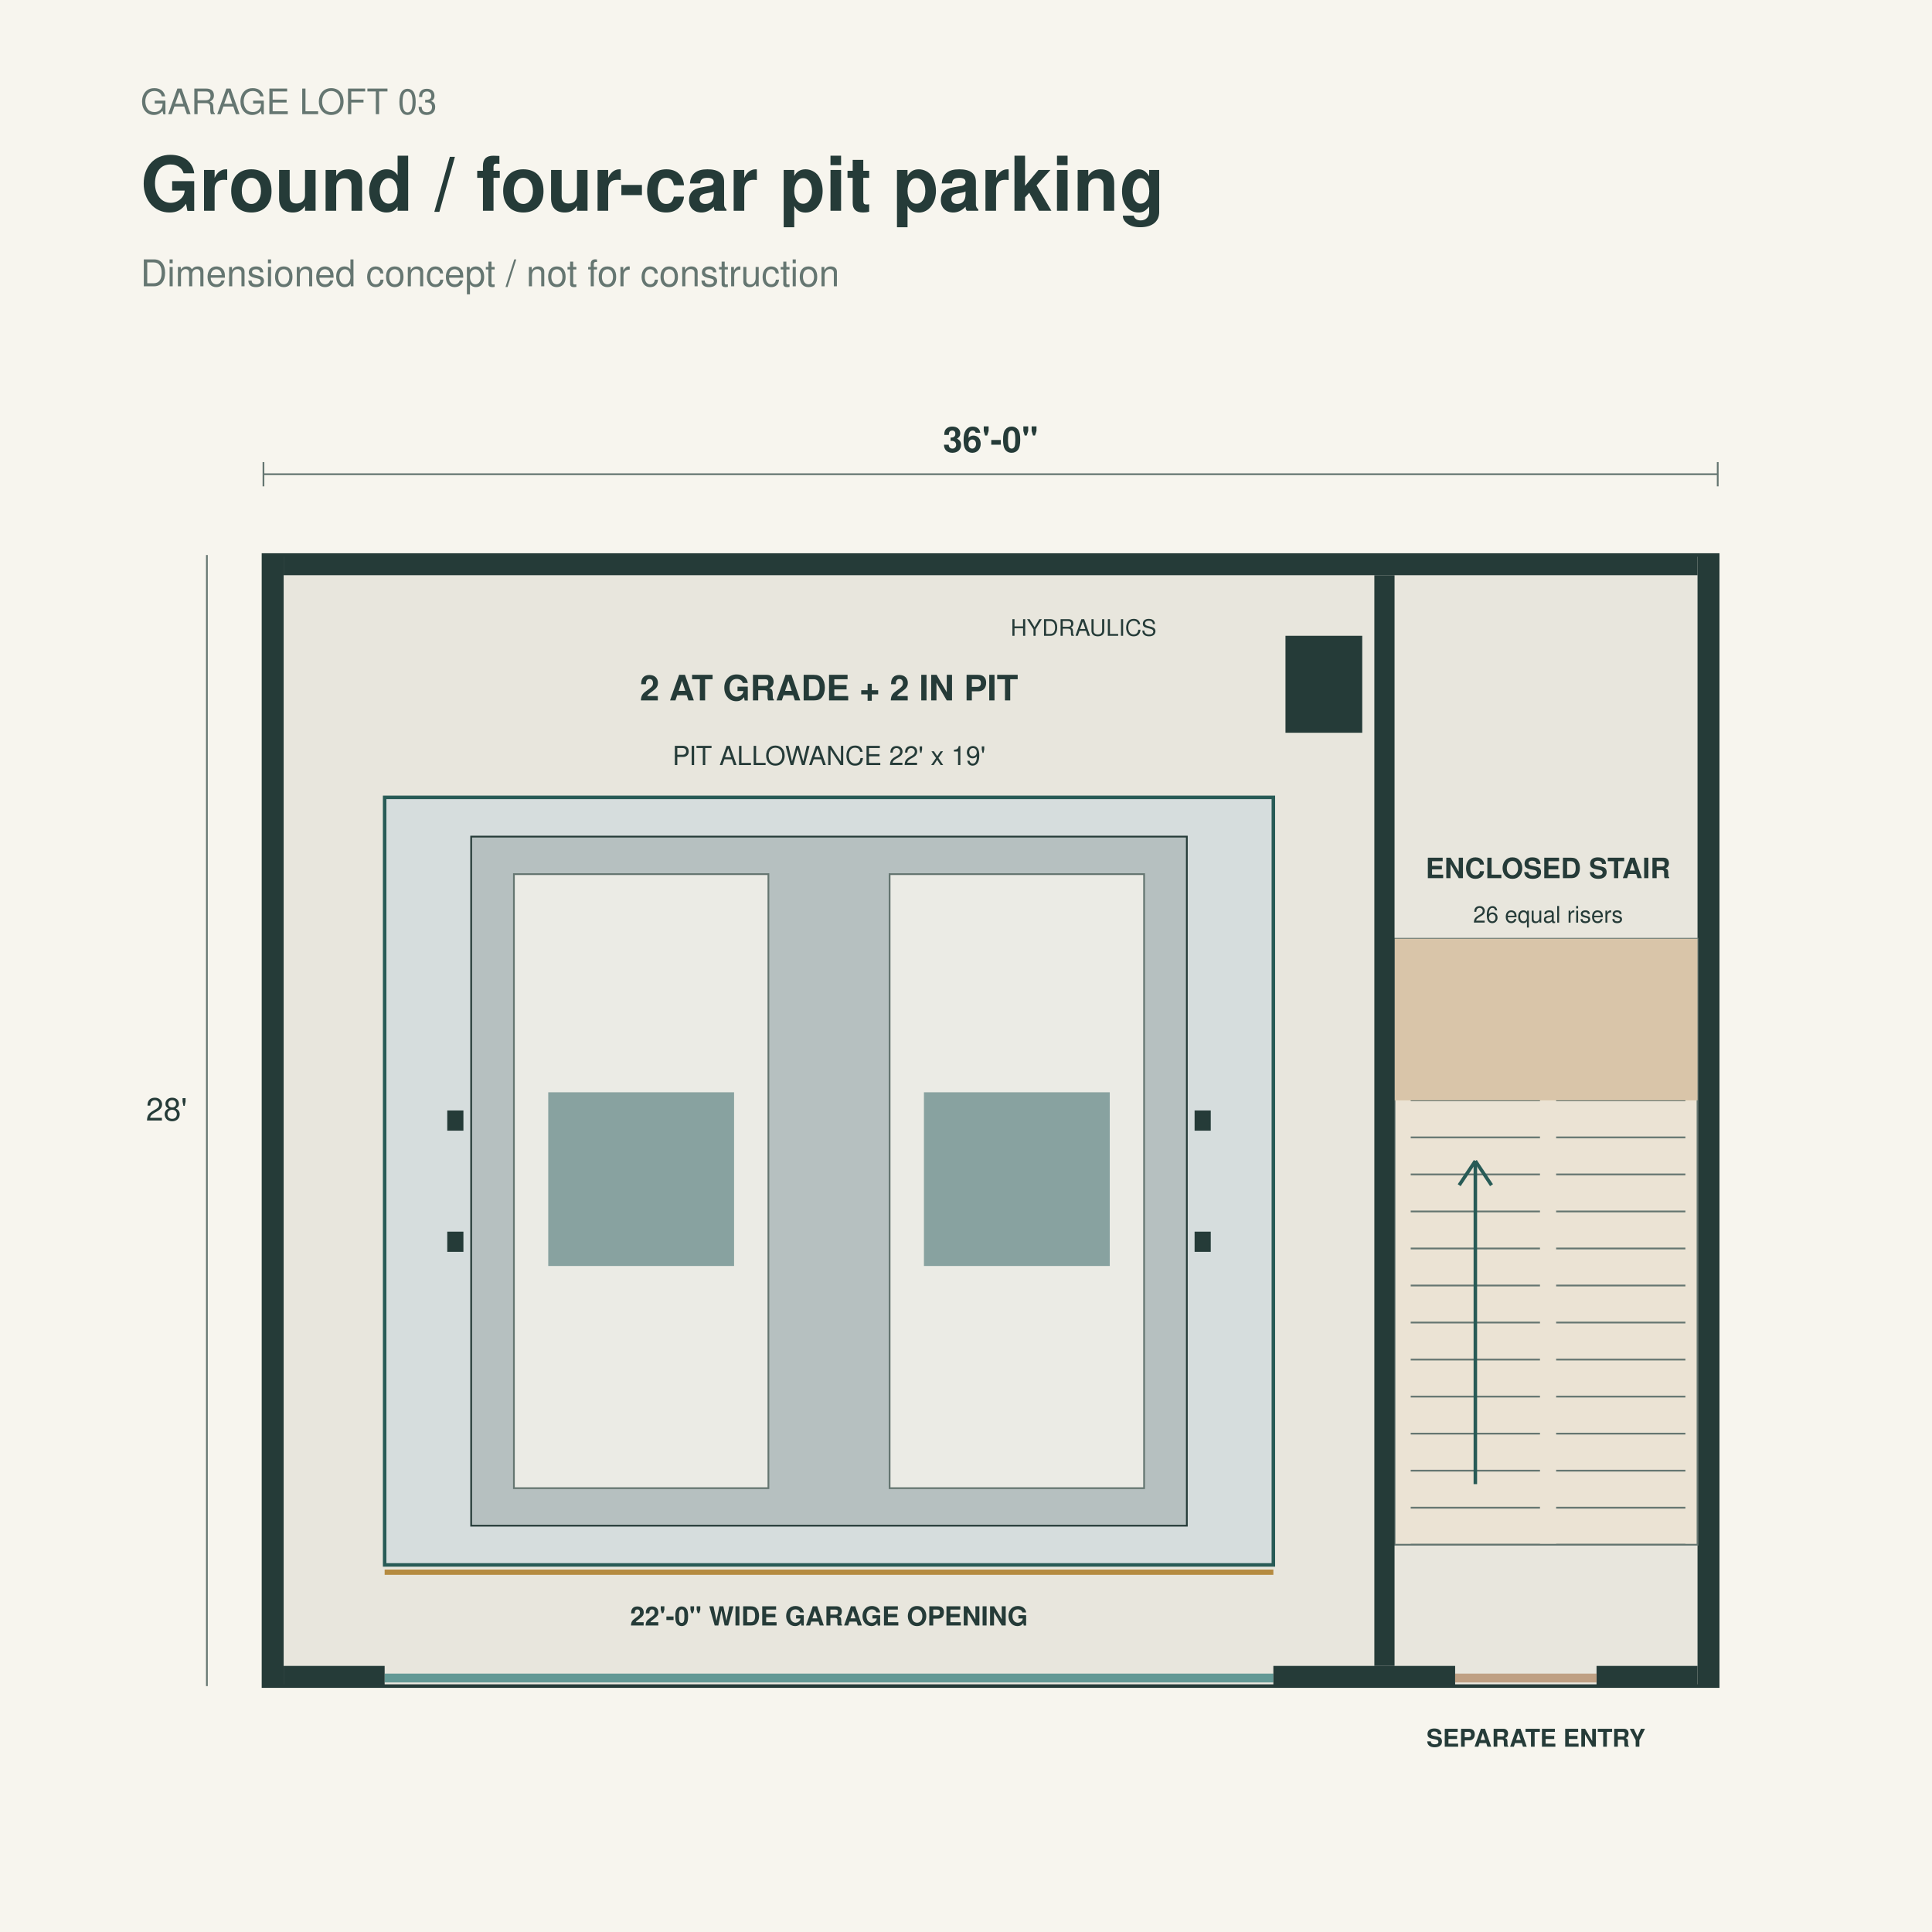
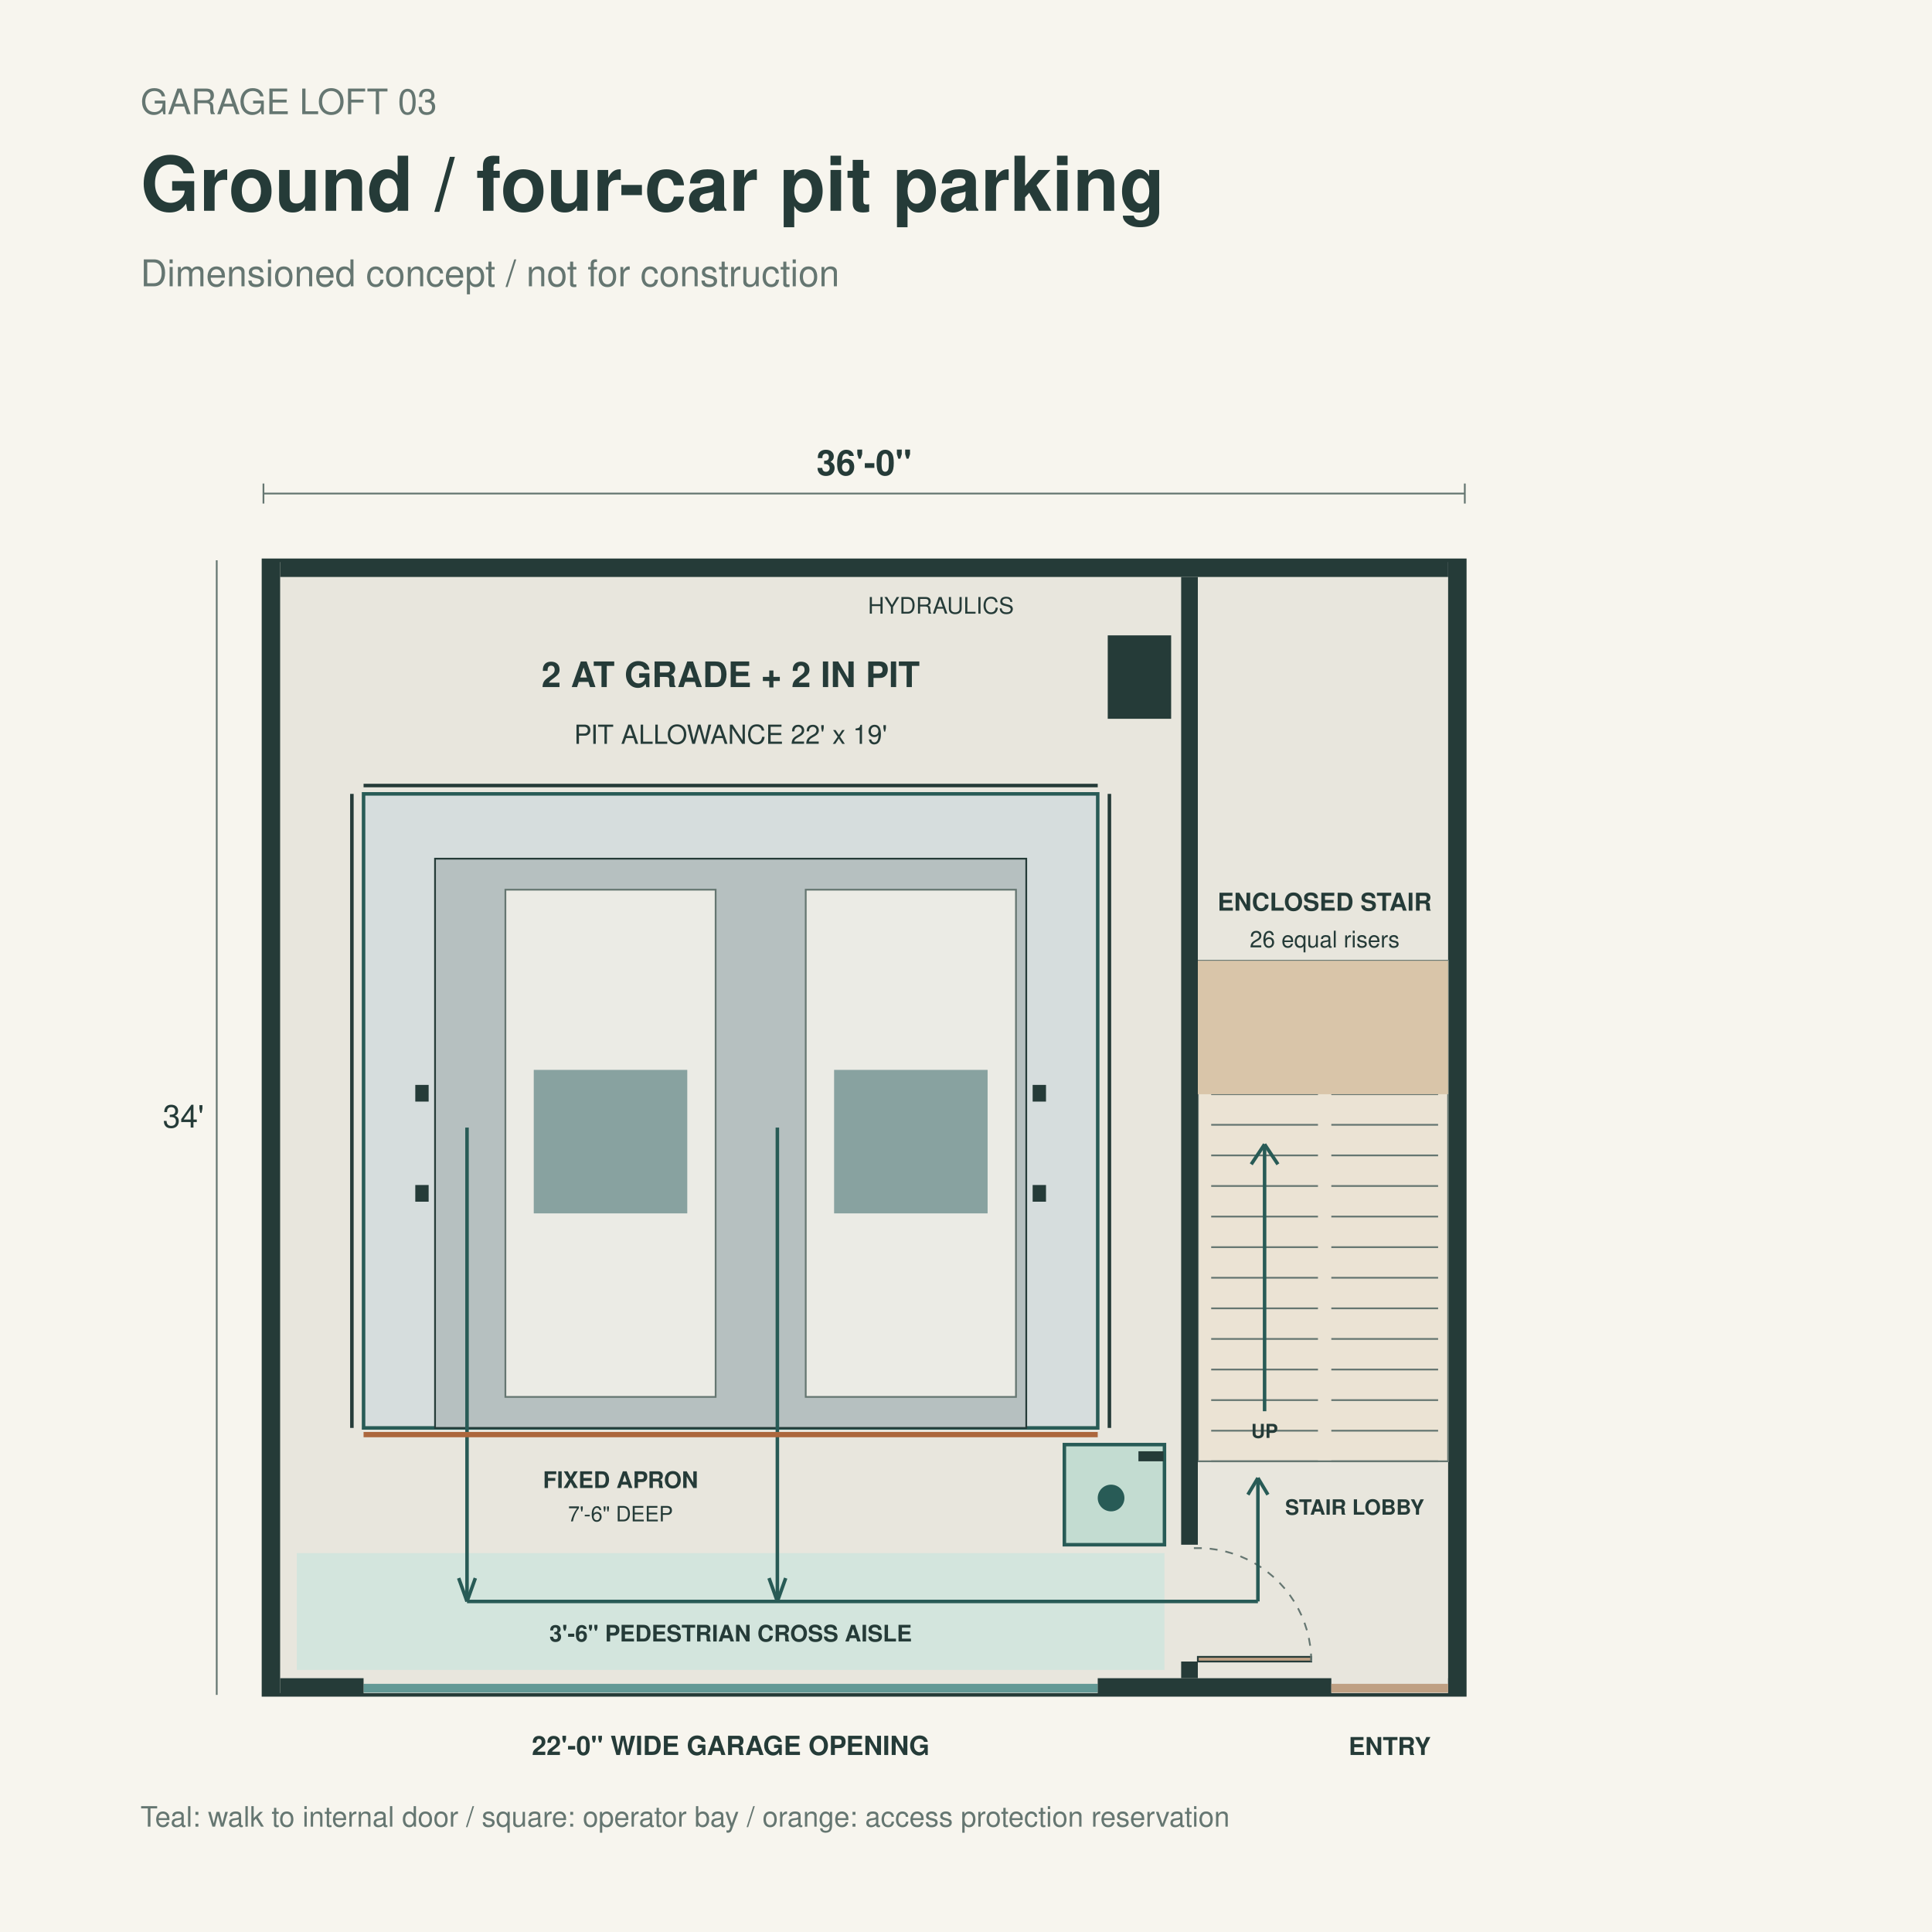
<svg xmlns="http://www.w3.org/2000/svg" width="1100" height="1100" viewBox="0 0 1100 1100">
  <rect x="0" y="0" width="1100" height="1100" fill="#f7f5ee" stroke="none" stroke-width="1" />
  <text x="80" y="65" font-family="Helvetica,Arial,sans-serif" font-size="20" fill="#657671" text-anchor="start" font-weight="400">GARAGE LOFT 03</text>
  <text x="80" y="120" font-family="Helvetica,Arial,sans-serif" font-size="43" fill="#253b38" text-anchor="start" font-weight="700">Ground / four-car pit parking</text>
  <text x="80" y="163" font-family="Helvetica,Arial,sans-serif" font-size="21" fill="#657671" text-anchor="start" font-weight="400">Dimensioned concept / not for construction</text>
-   <rect x="150" y="316" width="828" height="644" fill="#e8e6dd" stroke="#253b38" stroke-width="2" />
-   <rect x="150" y="316" width="11.5" height="644" fill="#253b38" stroke="none" stroke-width="1" />
-   <rect x="966.5" y="316" width="11.5" height="644" fill="#253b38" stroke="none" stroke-width="1" />
-   <rect x="161.5" y="316" width="805.0" height="11.5" fill="#253b38" stroke="none" stroke-width="1" />
-   <line x1="150" y1="270" x2="978" y2="270" stroke="#657671" stroke-width="1" />
-   <line x1="150" y1="276.9" x2="150" y2="263.1" stroke="#657671" stroke-width="1" />
-   <line x1="978" y1="276.9" x2="978" y2="263.1" stroke="#657671" stroke-width="1" />
-   <text x="564" y="257.35" font-family="Helvetica,Arial,sans-serif" font-size="20" fill="#253b38" text-anchor="middle" font-weight="700">36'-0"</text>
-   <line x1="117.8" y1="960" x2="117.8" y2="316" stroke="#657671" stroke-width="1" />
-   <text x="94.8" y="638" font-family="Helvetica,Arial,sans-serif" font-size="18" fill="#253b38" text-anchor="middle" font-weight="400">28'</text>
-   <rect x="794" y="534.5" width="172.5" height="345.0" fill="#ebe3d4" stroke="#657671" stroke-width="1" />
-   <line x1="803.2" y1="879.5" x2="876.8" y2="879.5" stroke="#657671" stroke-width="1" />
-   <line x1="886" y1="879.5" x2="959.6" y2="879.5" stroke="#657671" stroke-width="1" />
-   <line x1="803.2" y1="858.417" x2="876.8" y2="858.417" stroke="#657671" stroke-width="1" />
-   <line x1="886" y1="858.417" x2="959.6" y2="858.417" stroke="#657671" stroke-width="1" />
-   <line x1="803.2" y1="837.333" x2="876.8" y2="837.333" stroke="#657671" stroke-width="1" />
-   <line x1="886" y1="837.333" x2="959.6" y2="837.333" stroke="#657671" stroke-width="1" />
-   <line x1="803.2" y1="816.25" x2="876.8" y2="816.25" stroke="#657671" stroke-width="1" />
-   <line x1="886" y1="816.25" x2="959.6" y2="816.25" stroke="#657671" stroke-width="1" />
-   <line x1="803.2" y1="795.167" x2="876.8" y2="795.167" stroke="#657671" stroke-width="1" />
-   <line x1="886" y1="795.167" x2="959.6" y2="795.167" stroke="#657671" stroke-width="1" />
-   <line x1="803.2" y1="774.083" x2="876.8" y2="774.083" stroke="#657671" stroke-width="1" />
-   <line x1="886" y1="774.083" x2="959.6" y2="774.083" stroke="#657671" stroke-width="1" />
-   <line x1="803.2" y1="753.0" x2="876.8" y2="753.0" stroke="#657671" stroke-width="1" />
-   <line x1="886" y1="753.0" x2="959.6" y2="753.0" stroke="#657671" stroke-width="1" />
-   <line x1="803.2" y1="731.917" x2="876.8" y2="731.917" stroke="#657671" stroke-width="1" />
-   <line x1="886" y1="731.917" x2="959.6" y2="731.917" stroke="#657671" stroke-width="1" />
-   <line x1="803.2" y1="710.833" x2="876.8" y2="710.833" stroke="#657671" stroke-width="1" />
-   <line x1="886" y1="710.833" x2="959.6" y2="710.833" stroke="#657671" stroke-width="1" />
-   <line x1="803.2" y1="689.75" x2="876.8" y2="689.75" stroke="#657671" stroke-width="1" />
-   <line x1="886" y1="689.75" x2="959.6" y2="689.75" stroke="#657671" stroke-width="1" />
-   <line x1="803.2" y1="668.667" x2="876.8" y2="668.667" stroke="#657671" stroke-width="1" />
-   <line x1="886" y1="668.667" x2="959.6" y2="668.667" stroke="#657671" stroke-width="1" />
-   <line x1="803.2" y1="647.583" x2="876.8" y2="647.583" stroke="#657671" stroke-width="1" />
-   <line x1="886" y1="647.583" x2="959.6" y2="647.583" stroke="#657671" stroke-width="1" />
-   <line x1="803.2" y1="626.5" x2="876.8" y2="626.5" stroke="#657671" stroke-width="1" />
-   <line x1="886" y1="626.5" x2="959.6" y2="626.5" stroke="#657671" stroke-width="1" />
-   <rect x="794" y="534.5" width="172.5" height="92.0" fill="#d9c5a9" stroke="none" stroke-width="1" />
-   <line x1="840" y1="845" x2="840" y2="661" stroke="#285b56" stroke-width="2" />
-   <line x1="840" y1="661" x2="830.8" y2="674.8" stroke="#285b56" stroke-width="2" />
-   <line x1="840" y1="661" x2="849.2" y2="674.8" stroke="#285b56" stroke-width="2" />
-   <text x="881.4" y="500" font-family="Helvetica,Arial,sans-serif" font-size="16" fill="#253b38" text-anchor="middle" font-weight="700">ENCLOSED STAIR</text>
-   <text x="881.4" y="525.3" font-family="Helvetica,Arial,sans-serif" font-size="13" fill="#253b38" text-anchor="middle" font-weight="400">26 equal risers</text>
-   <rect x="782.5" y="327.5" width="11.5" height="621.0" fill="#253b38" stroke="none" stroke-width="1" />
-   <rect x="219.0" y="454.0" width="506.0" height="437.0" fill="#d6dddd" stroke="#285b56" stroke-width="2" />
-   <rect x="268.258" y="476.329" width="407.483" height="392.342" fill="#b6c0c0" stroke="#253b38" stroke-width="1" />
-   <rect x="292.6" y="497.7" width="144.9" height="349.6" fill="#ebebe5" stroke="#657671" stroke-width="1" />
-   <rect x="312.15" y="621.9" width="105.8" height="98.9" fill="#88a2a0" stroke="none" stroke-width="1" />
-   <rect x="506.5" y="497.7" width="144.9" height="349.6" fill="#ebebe5" stroke="#657671" stroke-width="1" />
-   <rect x="526.05" y="621.9" width="105.8" height="98.9" fill="#88a2a0" stroke="none" stroke-width="1" />
-   <rect x="254.65" y="701.25" width="9.2" height="11.5" fill="#253b38" stroke="none" stroke-width="1" />
-   <rect x="254.65" y="632.25" width="9.2" height="11.5" fill="#253b38" stroke="none" stroke-width="1" />
-   <rect x="680.15" y="701.25" width="9.2" height="11.5" fill="#253b38" stroke="none" stroke-width="1" />
-   <rect x="680.15" y="632.25" width="9.2" height="11.5" fill="#253b38" stroke="none" stroke-width="1" />
-   <text x="472" y="398.8" font-family="Helvetica,Arial,sans-serif" font-size="20" fill="#253b38" text-anchor="middle" font-weight="700">2 AT GRADE + 2 IN PIT</text>
-   <text x="472" y="435.6" font-family="Helvetica,Arial,sans-serif" font-size="15" fill="#253b38" text-anchor="middle" font-weight="400">PIT ALLOWANCE 22' x 19'</text>
-   <text x="472" y="925.5" font-family="Helvetica,Arial,sans-serif" font-size="15" fill="#253b38" text-anchor="middle" font-weight="700">22'-0" WIDE GARAGE OPENING</text>
-   <line x1="219" y1="955.4" x2="725" y2="955.4" stroke="#639995" stroke-width="5" />
-   <rect x="161.5" y="948.5" width="57.5" height="11.5" fill="#253b38" stroke="none" stroke-width="1" />
-   <rect x="725" y="948.5" width="103.5" height="11.5" fill="#253b38" stroke="none" stroke-width="1" />
-   <rect x="909" y="948.5" width="57.5" height="11.5" fill="#253b38" stroke="none" stroke-width="1" />
-   <line x1="828.5" y1="955.4" x2="909" y2="955.4" stroke="#bfa083" stroke-width="5" />
-   <text x="874.5" y="994.5" font-family="Helvetica,Arial,sans-serif" font-size="14" fill="#253b38" text-anchor="middle" font-weight="700">SEPARATE ENTRY</text>
-   <rect x="731.9" y="362" width="43.7" height="55.2" fill="#253b38" stroke="none" stroke-width="1" />
-   <text x="616.9" y="362" font-family="Helvetica,Arial,sans-serif" font-size="13" fill="#253b38" text-anchor="middle" font-weight="400">HYDRAULICS</text>
-   <line x1="219" y1="895.14" x2="725" y2="895.14" stroke="#b58b40" stroke-width="3" />
+   <rect x="150" y="319" width="684" height="646" fill="#e8e6dd" stroke="#253b38" stroke-width="2" />
+   <rect x="150" y="319" width="9.5" height="646" fill="#253b38" stroke="none" stroke-width="1" />
+   <rect x="824.5" y="319" width="9.5" height="646" fill="#253b38" stroke="none" stroke-width="1" />
+   <rect x="159.5" y="319" width="665.0" height="9.5" fill="#253b38" stroke="none" stroke-width="1" />
+   <line x1="150" y1="281" x2="834" y2="281" stroke="#657671" stroke-width="1" />
+   <line x1="150" y1="286.7" x2="150" y2="275.3" stroke="#657671" stroke-width="1" />
+   <line x1="834" y1="286.7" x2="834" y2="275.3" stroke="#657671" stroke-width="1" />
+   <text x="492" y="270.55" font-family="Helvetica,Arial,sans-serif" font-size="20" fill="#253b38" text-anchor="middle" font-weight="700">36'-0"</text>
+   <line x1="123.4" y1="965" x2="123.4" y2="319" stroke="#657671" stroke-width="1" />
+   <text x="104.4" y="642" font-family="Helvetica,Arial,sans-serif" font-size="18" fill="#253b38" text-anchor="middle" font-weight="400">34'</text>
+   <rect x="682" y="547" width="142.5" height="285" fill="#ebe3d4" stroke="#657671" stroke-width="1" />
+   <line x1="689.6" y1="832.0" x2="750.4" y2="832.0" stroke="#657671" stroke-width="1" />
+   <line x1="758" y1="832.0" x2="818.8" y2="832.0" stroke="#657671" stroke-width="1" />
+   <line x1="689.6" y1="814.583" x2="750.4" y2="814.583" stroke="#657671" stroke-width="1" />
+   <line x1="758" y1="814.583" x2="818.8" y2="814.583" stroke="#657671" stroke-width="1" />
+   <line x1="689.6" y1="797.167" x2="750.4" y2="797.167" stroke="#657671" stroke-width="1" />
+   <line x1="758" y1="797.167" x2="818.8" y2="797.167" stroke="#657671" stroke-width="1" />
+   <line x1="689.6" y1="779.75" x2="750.4" y2="779.75" stroke="#657671" stroke-width="1" />
+   <line x1="758" y1="779.75" x2="818.8" y2="779.75" stroke="#657671" stroke-width="1" />
+   <line x1="689.6" y1="762.333" x2="750.4" y2="762.333" stroke="#657671" stroke-width="1" />
+   <line x1="758" y1="762.333" x2="818.8" y2="762.333" stroke="#657671" stroke-width="1" />
+   <line x1="689.6" y1="744.917" x2="750.4" y2="744.917" stroke="#657671" stroke-width="1" />
+   <line x1="758" y1="744.917" x2="818.8" y2="744.917" stroke="#657671" stroke-width="1" />
+   <line x1="689.6" y1="727.5" x2="750.4" y2="727.5" stroke="#657671" stroke-width="1" />
+   <line x1="758" y1="727.5" x2="818.8" y2="727.5" stroke="#657671" stroke-width="1" />
+   <line x1="689.6" y1="710.083" x2="750.4" y2="710.083" stroke="#657671" stroke-width="1" />
+   <line x1="758" y1="710.083" x2="818.8" y2="710.083" stroke="#657671" stroke-width="1" />
+   <line x1="689.6" y1="692.667" x2="750.4" y2="692.667" stroke="#657671" stroke-width="1" />
+   <line x1="758" y1="692.667" x2="818.8" y2="692.667" stroke="#657671" stroke-width="1" />
+   <line x1="689.6" y1="675.25" x2="750.4" y2="675.25" stroke="#657671" stroke-width="1" />
+   <line x1="758" y1="675.25" x2="818.8" y2="675.25" stroke="#657671" stroke-width="1" />
+   <line x1="689.6" y1="657.833" x2="750.4" y2="657.833" stroke="#657671" stroke-width="1" />
+   <line x1="758" y1="657.833" x2="818.8" y2="657.833" stroke="#657671" stroke-width="1" />
+   <line x1="689.6" y1="640.417" x2="750.4" y2="640.417" stroke="#657671" stroke-width="1" />
+   <line x1="758" y1="640.417" x2="818.8" y2="640.417" stroke="#657671" stroke-width="1" />
+   <line x1="689.6" y1="623.0" x2="750.4" y2="623.0" stroke="#657671" stroke-width="1" />
+   <line x1="758" y1="623.0" x2="818.8" y2="623.0" stroke="#657671" stroke-width="1" />
+   <rect x="682" y="547" width="142.5" height="76" fill="#d9c5a9" stroke="none" stroke-width="1" />
+   <line x1="720" y1="803.5" x2="720" y2="651.5" stroke="#285b56" stroke-width="2" />
+   <line x1="720" y1="651.5" x2="712.4" y2="662.9" stroke="#285b56" stroke-width="2" />
+   <line x1="720" y1="651.5" x2="727.6" y2="662.9" stroke="#285b56" stroke-width="2" />
+   <text x="720" y="818.7" font-family="Helvetica,Arial,sans-serif" font-size="11" fill="#253b38" text-anchor="middle" font-weight="700">UP</text>
+   <text x="754.2" y="518.5" font-family="Helvetica,Arial,sans-serif" font-size="14" fill="#253b38" text-anchor="middle" font-weight="700">ENCLOSED STAIR</text>
+   <text x="754.2" y="539.4" font-family="Helvetica,Arial,sans-serif" font-size="13" fill="#253b38" text-anchor="middle" font-weight="400">26 equal risers</text>
+   <rect x="672.5" y="946" width="9.5" height="9.5" fill="#253b38" stroke="none" stroke-width="1" />
+   <rect x="672.5" y="328.5" width="9.5" height="551.0" fill="#253b38" stroke="none" stroke-width="1" />
+   <rect x="682" y="943.34" width="64.6" height="2.66" fill="#bfa083" stroke="#253b38" stroke-width="1" />
+   <line x1="746.6" y1="946.0" x2="746.443" y2="941.494" stroke="#657671" stroke-width="1" />
+   <line x1="745.971" y1="937.009" x2="745.188" y2="932.569" stroke="#657671" stroke-width="1" />
+   <line x1="744.098" y1="928.194" x2="742.704" y2="923.905" stroke="#657671" stroke-width="1" />
+   <line x1="741.015" y1="919.725" x2="739.038" y2="915.672" stroke="#657671" stroke-width="1" />
+   <line x1="736.784" y1="911.767" x2="734.262" y2="908.029" stroke="#657671" stroke-width="1" />
+   <line x1="731.486" y1="904.476" x2="728.469" y2="901.125" stroke="#657671" stroke-width="1" />
+   <line x1="725.226" y1="897.993" x2="721.772" y2="895.095" stroke="#657671" stroke-width="1" />
+   <line x1="718.124" y1="892.444" x2="714.3" y2="890.055" stroke="#657671" stroke-width="1" />
+   <line x1="710.319" y1="887.938" x2="706.2" y2="886.104" stroke="#657671" stroke-width="1" />
+   <line x1="701.962" y1="884.562" x2="697.628" y2="883.319" stroke="#657671" stroke-width="1" />
+   <line x1="693.218" y1="882.381" x2="688.753" y2="881.754" stroke="#657671" stroke-width="1" />
+   <line x1="684.255" y1="881.439" x2="679.745" y2="881.439" stroke="#657671" stroke-width="1" />
+   <rect x="207.0" y="452.0" width="418.0" height="361.0" fill="#d6dddd" stroke="#285b56" stroke-width="2" />
+   <rect x="247.692" y="488.892" width="336.617" height="324.108" fill="#b6c0c0" stroke="#253b38" stroke-width="1" />
+   <rect x="287.75" y="506.546" width="119.7" height="288.8" fill="#ebebe5" stroke="#657671" stroke-width="1" />
+   <rect x="303.9" y="609.146" width="87.4" height="81.7" fill="#88a2a0" stroke="none" stroke-width="1" />
+   <rect x="458.75" y="506.546" width="119.7" height="288.8" fill="#ebebe5" stroke="#657671" stroke-width="1" />
+   <rect x="474.9" y="609.146" width="87.4" height="81.7" fill="#88a2a0" stroke="none" stroke-width="1" />
+   <rect x="236.45" y="674.696" width="7.6" height="9.5" fill="#253b38" stroke="none" stroke-width="1" />
+   <rect x="236.45" y="617.696" width="7.6" height="9.5" fill="#253b38" stroke="none" stroke-width="1" />
+   <rect x="587.95" y="674.696" width="7.6" height="9.5" fill="#253b38" stroke="none" stroke-width="1" />
+   <rect x="587.95" y="617.696" width="7.6" height="9.5" fill="#253b38" stroke="none" stroke-width="1" />
+   <text x="416" y="391.2" font-family="Helvetica,Arial,sans-serif" font-size="20" fill="#253b38" text-anchor="middle" font-weight="700">2 AT GRADE + 2 IN PIT</text>
+   <text x="416" y="423.5" font-family="Helvetica,Arial,sans-serif" font-size="15" fill="#253b38" text-anchor="middle" font-weight="400">PIT ALLOWANCE 22' x 19'</text>
+   <text x="416" y="999.2" font-family="Helvetica,Arial,sans-serif" font-size="15" fill="#253b38" text-anchor="middle" font-weight="700">22'-0" WIDE GARAGE OPENING</text>
+   <line x1="207" y1="961.2" x2="625" y2="961.2" stroke="#639995" stroke-width="5" />
+   <rect x="159.5" y="955.5" width="47.5" height="9.5" fill="#253b38" stroke="none" stroke-width="1" />
+   <rect x="625" y="955.5" width="133" height="9.5" fill="#253b38" stroke="none" stroke-width="1" />
+   <rect x="824.5" y="955.5" width="9.5" height="9.5" fill="#253b38" stroke="none" stroke-width="1" />
+   <line x1="758" y1="961.2" x2="824.5" y2="961.2" stroke="#bfa083" stroke-width="5" />
+   <text x="791.25" y="999.2" font-family="Helvetica,Arial,sans-serif" font-size="14" fill="#253b38" text-anchor="middle" font-weight="700">ENTRY</text>
+   <rect x="630.7" y="361.75" width="36.1" height="47.5" fill="#253b38" stroke="none" stroke-width="1" />
+   <text x="535.7" y="349.4" font-family="Helvetica,Arial,sans-serif" font-size="13" fill="#253b38" text-anchor="middle" font-weight="400">HYDRAULICS</text>
+   <rect x="169" y="884.25" width="494" height="66.5" fill="#d3e5dd" stroke="none" stroke-width="1" />
+   <rect x="606.0" y="822.5" width="57.0" height="57.0" fill="#c3dcd1" stroke="#285b56" stroke-width="2" />
+   <circle cx="632.6" cy="852.9" r="7.6" fill="#285b56" stroke="none" stroke-width="1" />
+   <rect x="648.18" y="826.3" width="14.25" height="5.7" fill="#253b38" stroke="none" stroke-width="1" />
+   <text x="353.3" y="847.2" font-family="Helvetica,Arial,sans-serif" font-size="13" fill="#253b38" text-anchor="middle" font-weight="700">FIXED APRON</text>
+   <text x="353.3" y="866.2" font-family="Helvetica,Arial,sans-serif" font-size="12" fill="#253b38" text-anchor="middle" font-weight="400">7'-6" DEEP</text>
+   <text x="416" y="934.6" font-family="Helvetica,Arial,sans-serif" font-size="13" fill="#253b38" text-anchor="middle" font-weight="700">3'-6" PEDESTRIAN CROSS AISLE</text>
+   <text x="771.3" y="862.4" font-family="Helvetica,Arial,sans-serif" font-size="12" fill="#253b38" text-anchor="middle" font-weight="700">STAIR LOBBY</text>
+   <line x1="265.9" y1="642" x2="265.9" y2="911.8" stroke="#285b56" stroke-width="2" />
+   <line x1="265.9" y1="911.8" x2="261.15" y2="898.5" stroke="#285b56" stroke-width="2" />
+   <line x1="265.9" y1="911.8" x2="270.65" y2="898.5" stroke="#285b56" stroke-width="2" />
+   <line x1="442.6" y1="642" x2="442.6" y2="911.8" stroke="#285b56" stroke-width="2" />
+   <line x1="442.6" y1="911.8" x2="437.85" y2="898.5" stroke="#285b56" stroke-width="2" />
+   <line x1="442.6" y1="911.8" x2="447.35" y2="898.5" stroke="#285b56" stroke-width="2" />
+   <line x1="265.9" y1="911.8" x2="716.2" y2="911.8" stroke="#285b56" stroke-width="2" />
+   <line x1="716.2" y1="911.8" x2="716.2" y2="841.5" stroke="#285b56" stroke-width="2" />
+   <line x1="716.2" y1="841.5" x2="710.5" y2="851" stroke="#285b56" stroke-width="2" />
+   <line x1="716.2" y1="841.5" x2="721.9" y2="851" stroke="#285b56" stroke-width="2" />
+   <line x1="207" y1="816.8" x2="625" y2="816.8" stroke="#ac673d" stroke-width="3" />
+   <line x1="200.35" y1="813" x2="200.35" y2="452" stroke="#253b38" stroke-width="2" />
+   <line x1="631.65" y1="813" x2="631.65" y2="452" stroke="#253b38" stroke-width="2" />
+   <line x1="207" y1="447.25" x2="625" y2="447.25" stroke="#253b38" stroke-width="2" />
+   <text x="80" y="1040" font-family="Helvetica,Arial,sans-serif" font-size="16" fill="#657671" text-anchor="start" font-weight="400">Teal: walk to internal door / square: operator bay / orange: access protection reservation</text>
</svg>
